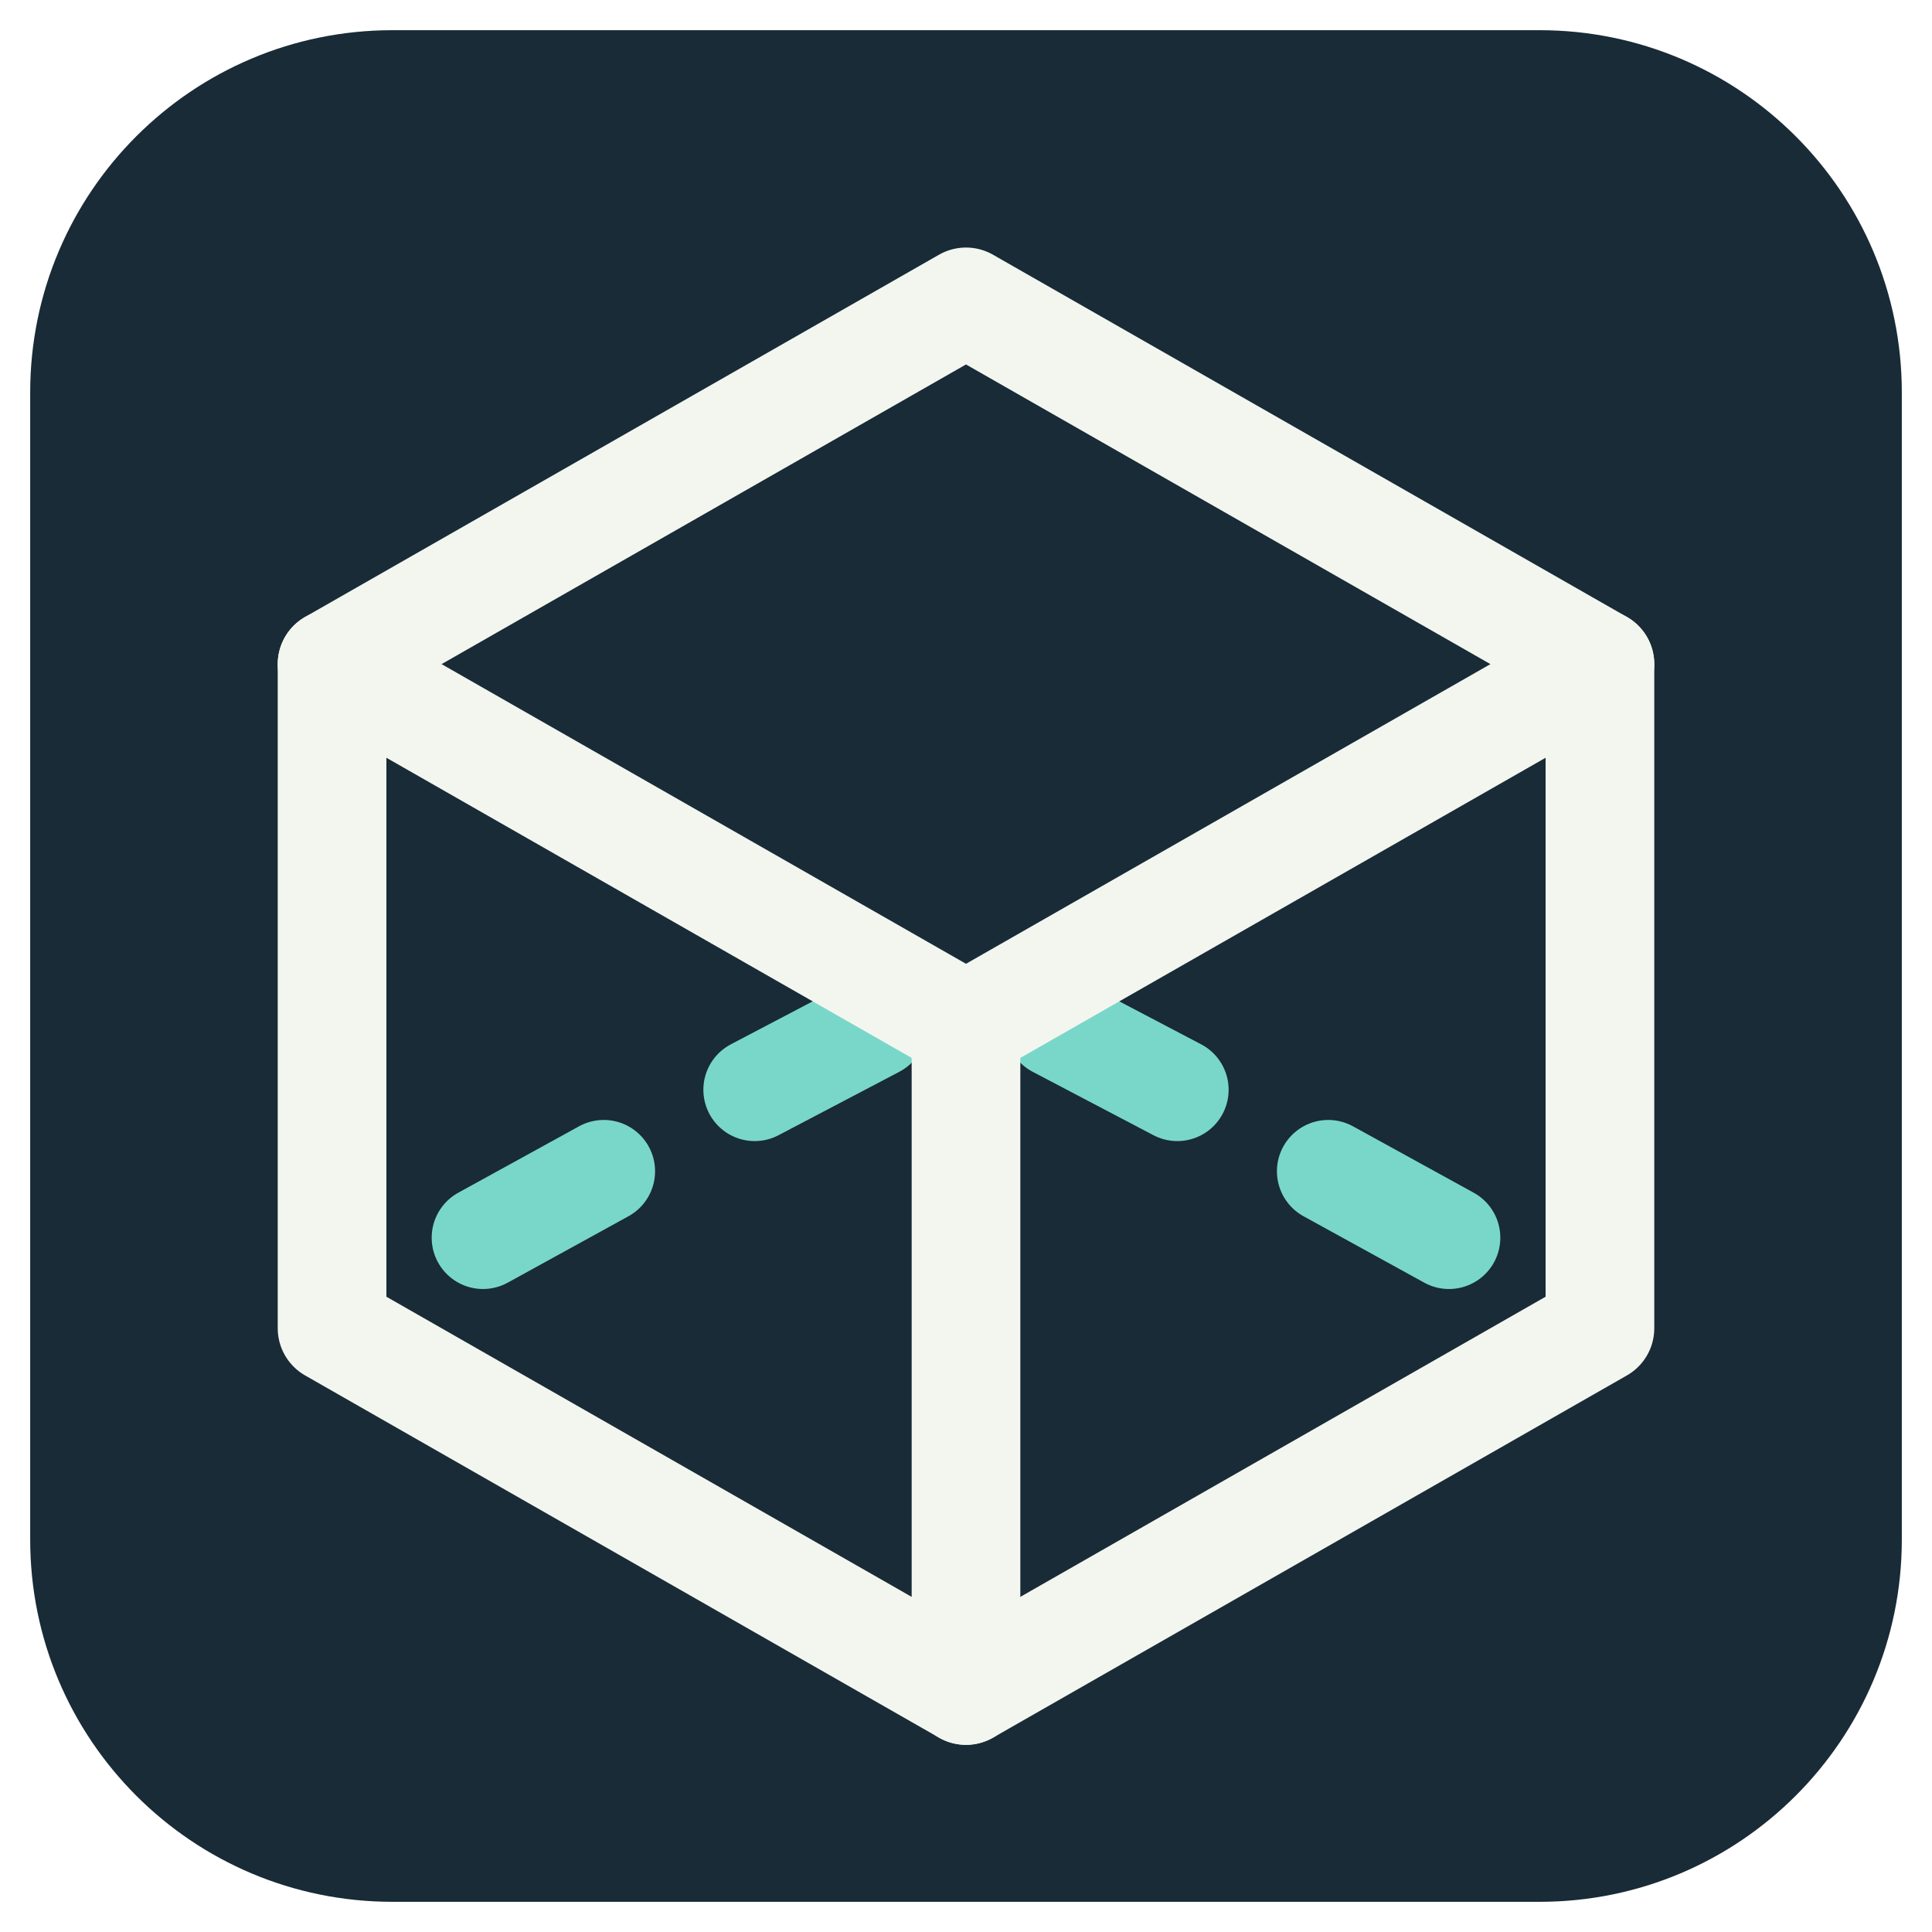
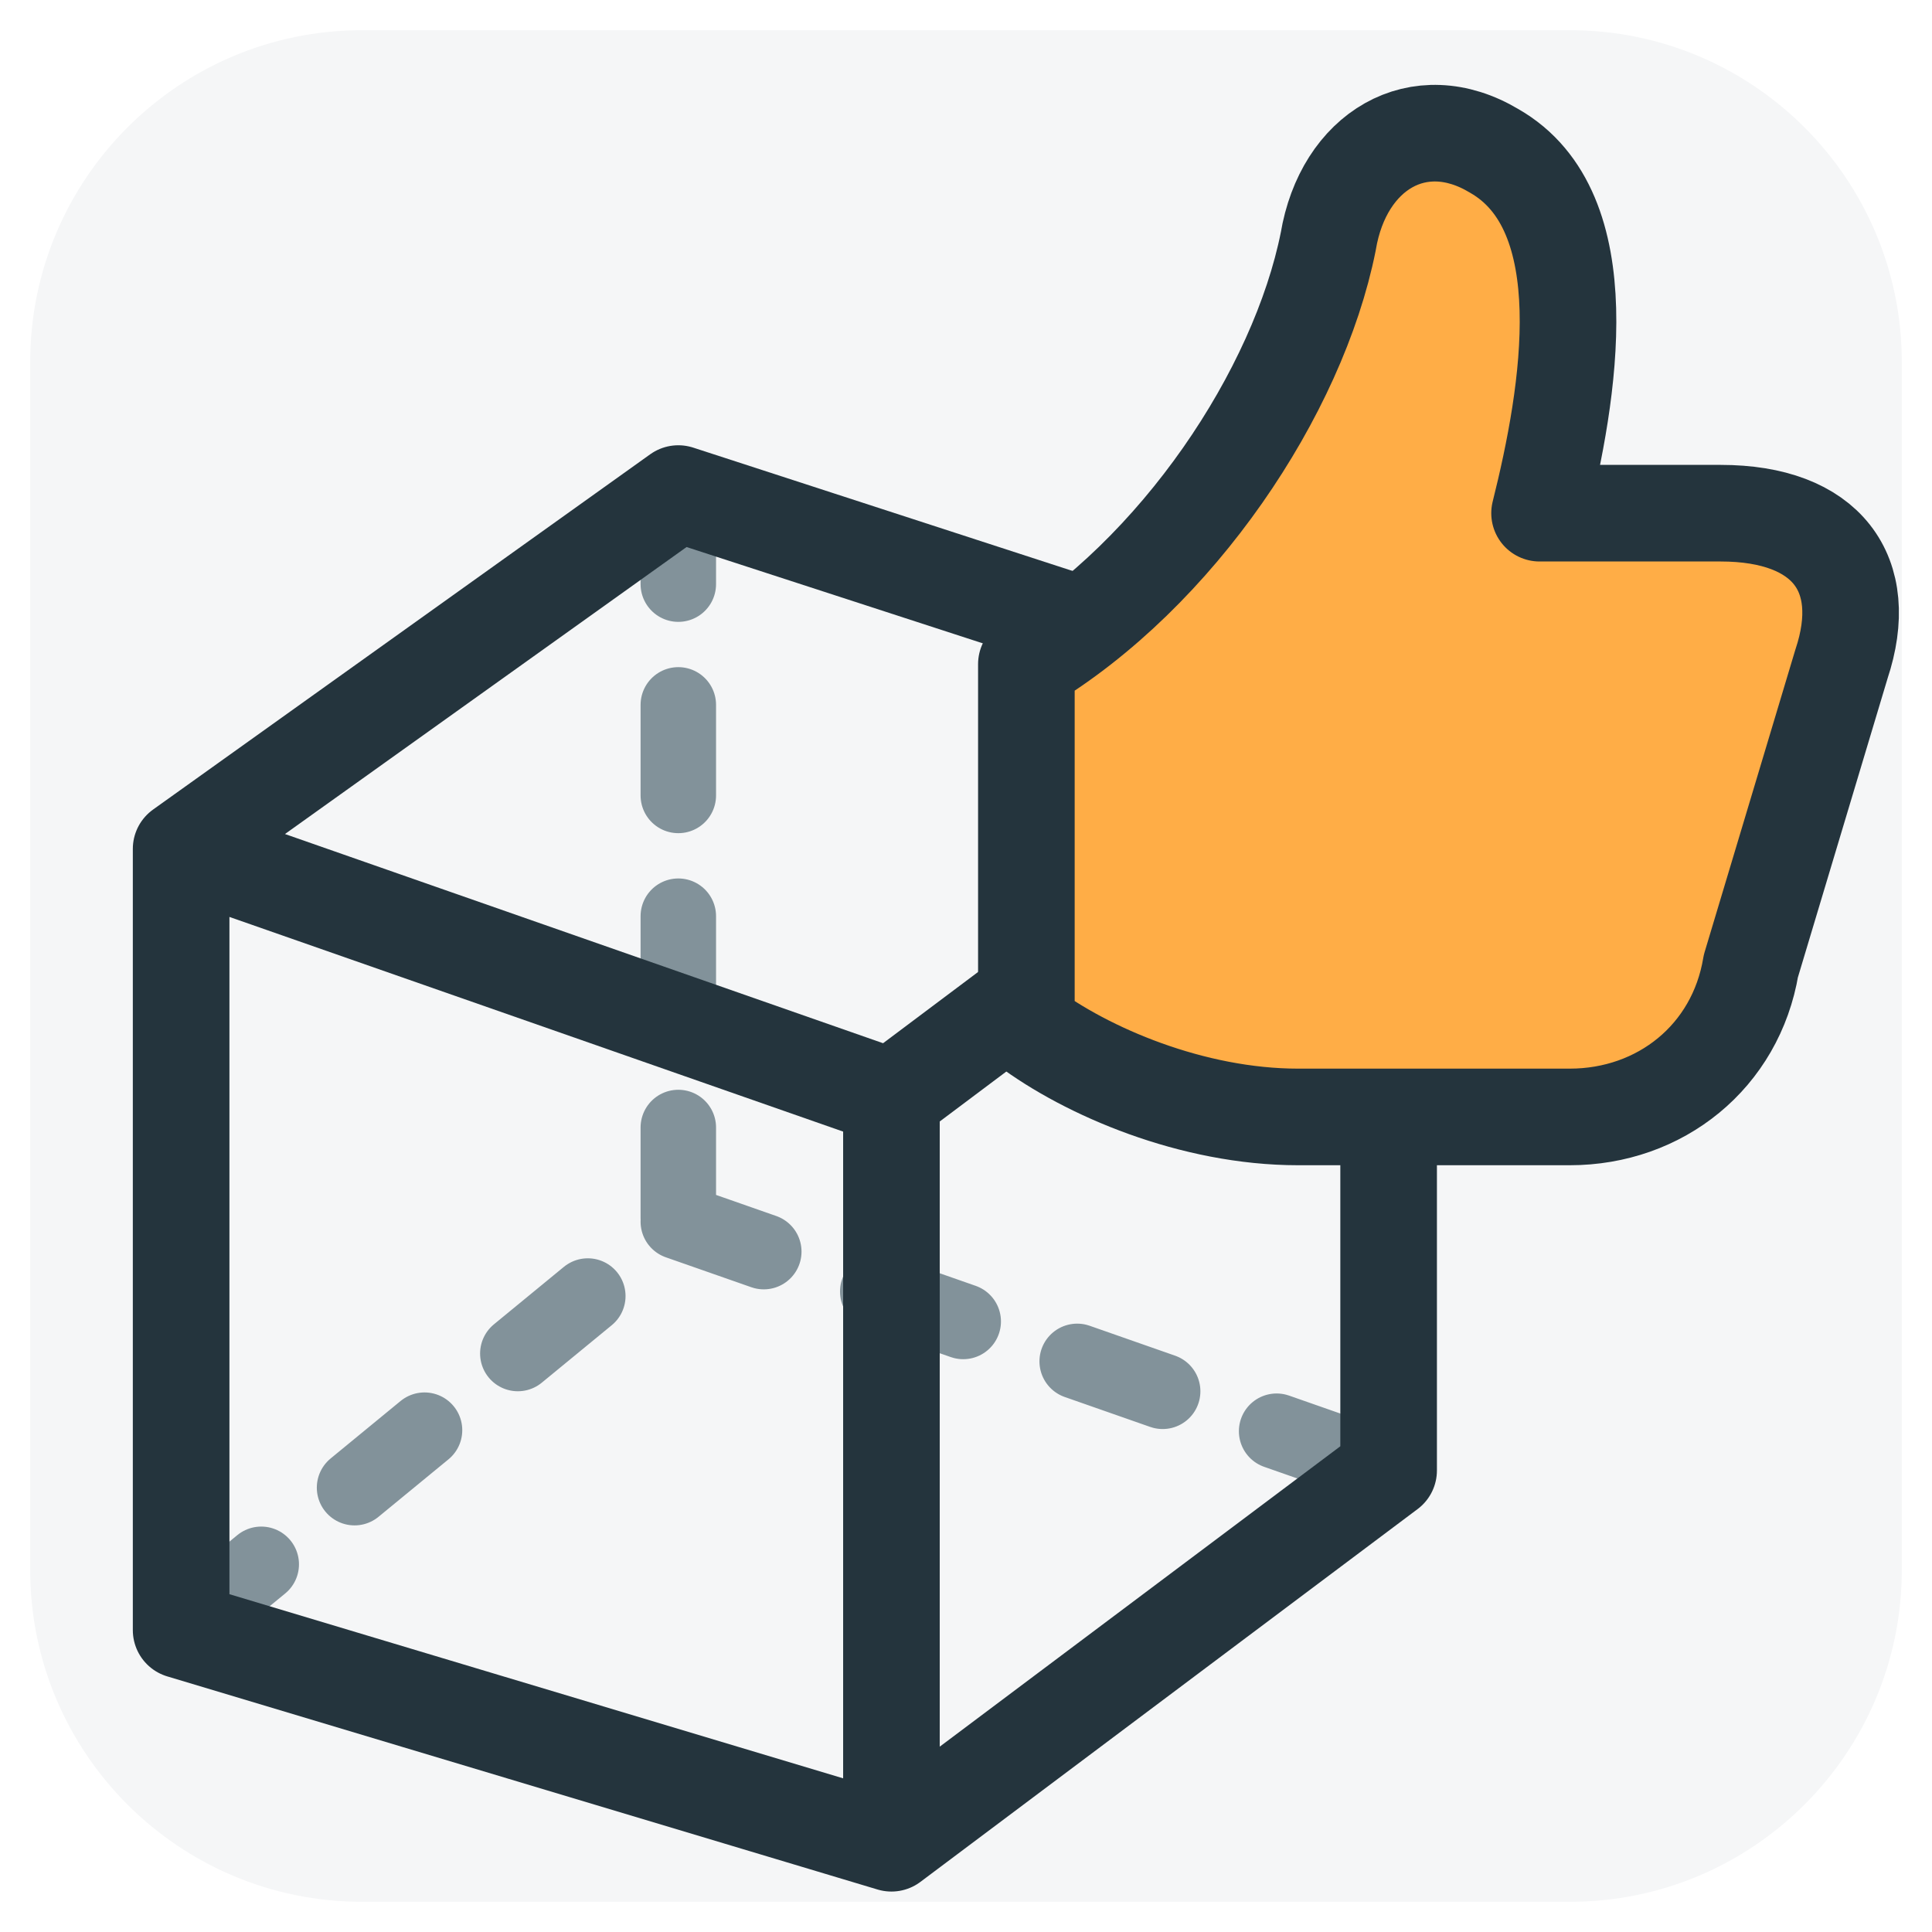
<svg xmlns="http://www.w3.org/2000/svg" viewBox="0 0 64 64" role="img">
-   <rect x="1" y="1" width="62" height="62" rx="12" fill="#182b36" />
-   <g fill="none" stroke-linecap="round" stroke-linejoin="round">
-     <polyline points="16,41 20,38.8" stroke="#79d7c9" stroke-width="3.4" />
-     <polyline points="25,36.1 29,34" stroke="#79d7c9" stroke-width="3.4" />
-     <polyline points="35,34 39,36.1" stroke="#79d7c9" stroke-width="3.4" />
-     <polyline points="44,38.8 48,41" stroke="#79d7c9" stroke-width="3.4" />
-     <polyline points="32,10 53,22 53,44 32,56 11,44 11,22 32,10" stroke="#f3f6ef" stroke-width="3.6" />
-     <polyline points="11,22 32,34 53,22" stroke="#f3f6ef" stroke-width="3.6" />
-     <polyline points="32,34 32,56" stroke="#f3f6ef" stroke-width="3.6" />
-   </g>
+   <rect x="1" y="1" width="62" height="62" rx="11" fill="#f5f6f7" />
+   <path d="M 22.47,16.35 V 40.47 L 6,54 M 22.47,40.47 L 46,48.71" fill="none" stroke="#82929a" stroke-width="2.5" stroke-dasharray="3 4" stroke-linecap="round" stroke-linejoin="round" />
+   <path d="M 6,28.12 L 22.47,16.35 L 46,24 V 48.71 L 29.53,61.06 L 6,54 Z            M 6,28.12 L 29.53,36.35 L 46,24 M 29.53,36.35 V 61.06" fill="none" stroke="#24343d" stroke-width="3.2" stroke-linecap="round" stroke-linejoin="round" />
+   <path d="M 34,22 C 39,19 43,13 44,8 C 44.5,5 47,3.5 49.5,5            C 53,7 52,13 51,17 H 57 C 60.5,17 62,19 61,22            L 58,32 C 57.5,35 55,37 52,37 H 43 C 39.5,37 36,35.5 34,34 Z" fill="#ffad46" stroke="#24343d" stroke-width="3.2" stroke-linejoin="round" />
</svg>
